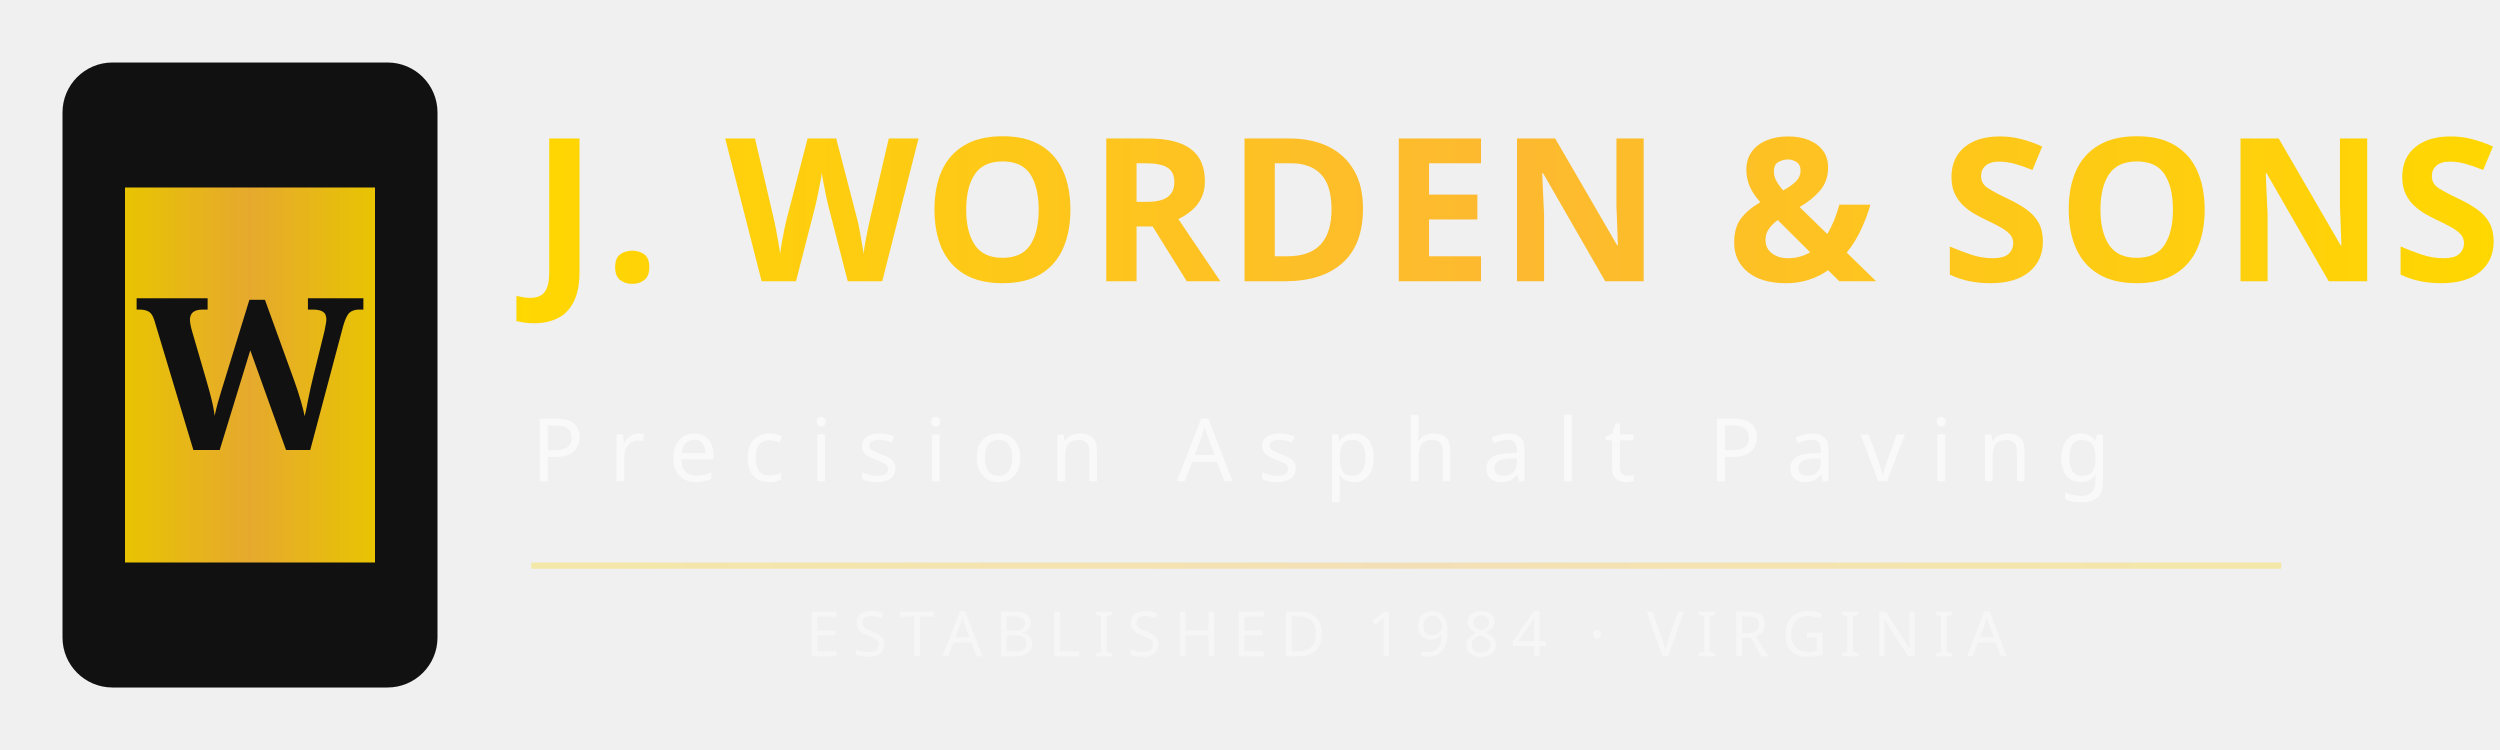
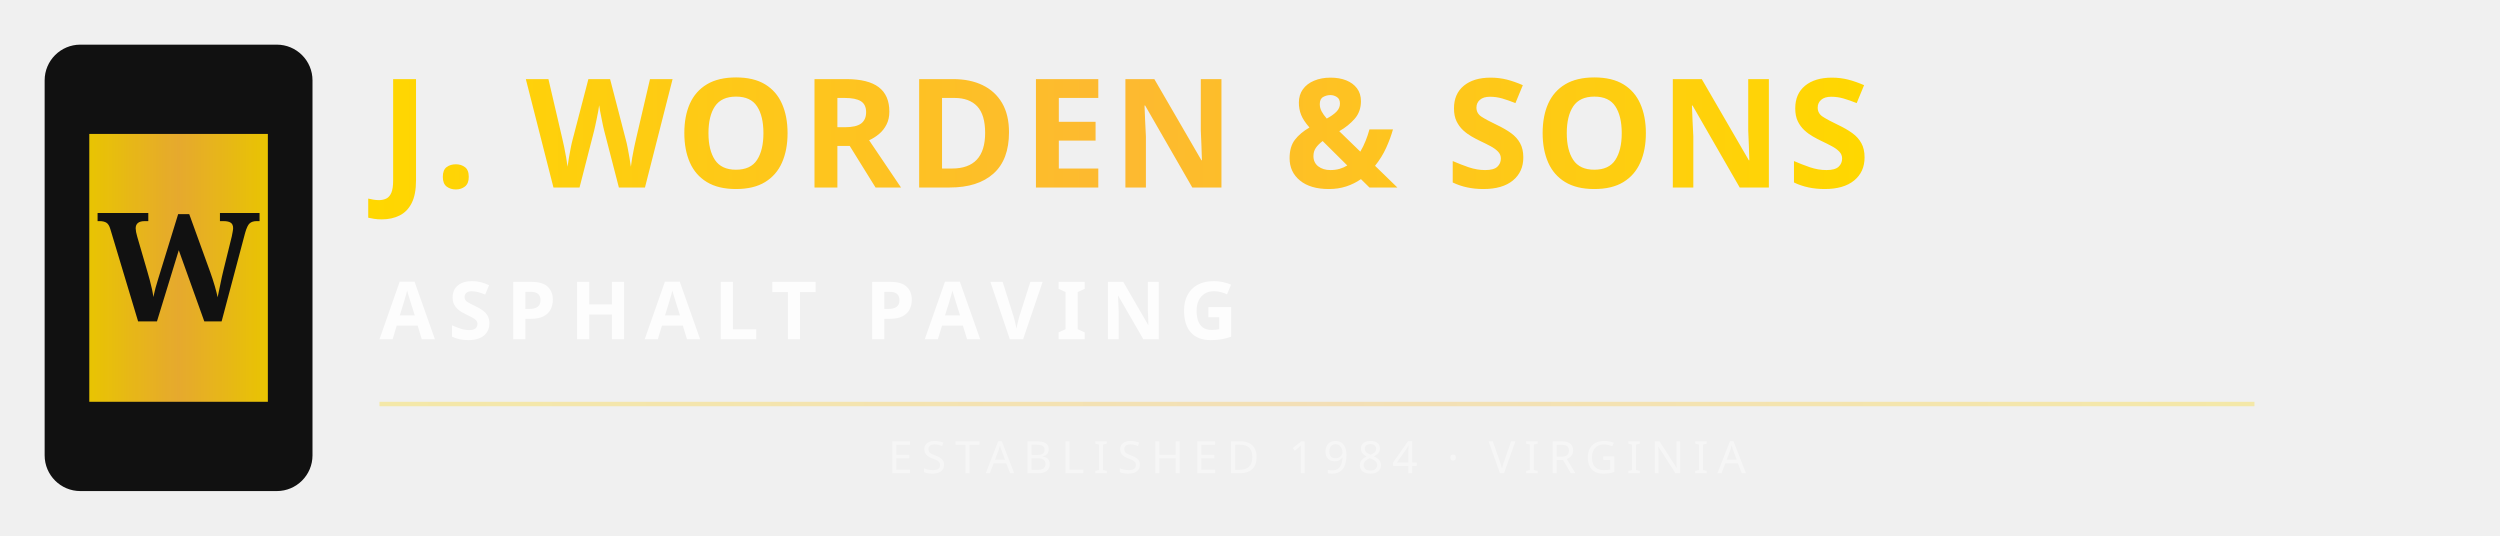
- <svg xmlns="http://www.w3.org/2000/svg" viewBox="0 0 400 120" fill="none" role="img" aria-label="J. Worden &amp; Sons Asphalt Paving">
+ <svg xmlns="http://www.w3.org/2000/svg" viewBox="0 0 560 120" fill="none" role="img" aria-label="J. Worden &amp; Sons Asphalt Paving">
  <defs>
    <linearGradient id="goldGradient" x1="0%" y1="0%" x2="100%" y2="0%">
      <stop offset="0%" style="stop-color:#FFD700;stop-opacity:1" />
      <stop offset="50%" style="stop-color:#FDB931;stop-opacity:1" />
      <stop offset="100%" style="stop-color:#FFD700;stop-opacity:1" />
    </linearGradient>
  </defs>
-   <rect width="400" height="120" rx="4" fill="transparent" />
+   <rect width="560" height="120" rx="4" fill="transparent" />
  <g transform="translate(10, 10)">
    <rect width="60" height="100" rx="8" fill="#111111" />
    <path d="M10 20 L50 20 L50 80 L10 80 Z" fill="url(#goldGradient)" opacity="0.9" />
    <text x="30" y="62" font-family="'Playfair Display', serif" font-size="34" font-weight="900" text-anchor="middle" fill="#111111" letter-spacing="-2">W</text>
  </g>
-   <g transform="translate(85, 45)">
-     <text y="0" font-family="'Plus Jakarta Sans', sans-serif" font-size="32" font-weight="800" fill="url(#goldGradient)" letter-spacing="1">J. WORDEN &amp; SONS</text>
-     <text y="32" font-family="'Plus Jakarta Sans', sans-serif" font-size="14" font-weight="400" fill="#FFFFFF" opacity="0.6" letter-spacing="4" text-transform="uppercase">Precision Asphalt Paving</text>
-     <rect y="45" width="280" height="1" fill="url(#goldGradient)" opacity="0.3" />
-     <text x="140" y="60" font-family="'Plus Jakarta Sans', sans-serif" font-size="10" font-weight="300" fill="#FFFFFF" opacity="0.4" text-anchor="middle" letter-spacing="2">ESTABLISHED 1984 · VIRGINIA</text>
+   <g transform="translate(85, 42)">
+     <text y="0" font-family="'Plus Jakarta Sans', sans-serif" font-size="34" font-weight="800" fill="url(#goldGradient)" letter-spacing="1">J. WORDEN &amp; SONS</text>
+     <text y="34" font-family="'Plus Jakarta Sans', sans-serif" font-size="18" font-weight="700" fill="#FFFFFF" opacity="0.86" letter-spacing="3" text-transform="uppercase">ASPHALT PAVING</text>
+     <rect y="48" width="420" height="1" fill="url(#goldGradient)" opacity="0.3" />
+     <text x="210" y="64" font-family="'Plus Jakarta Sans', sans-serif" font-size="10" font-weight="300" fill="#FFFFFF" opacity="0.4" text-anchor="middle" letter-spacing="2">ESTABLISHED 1984 · VIRGINIA</text>
  </g>
</svg>
